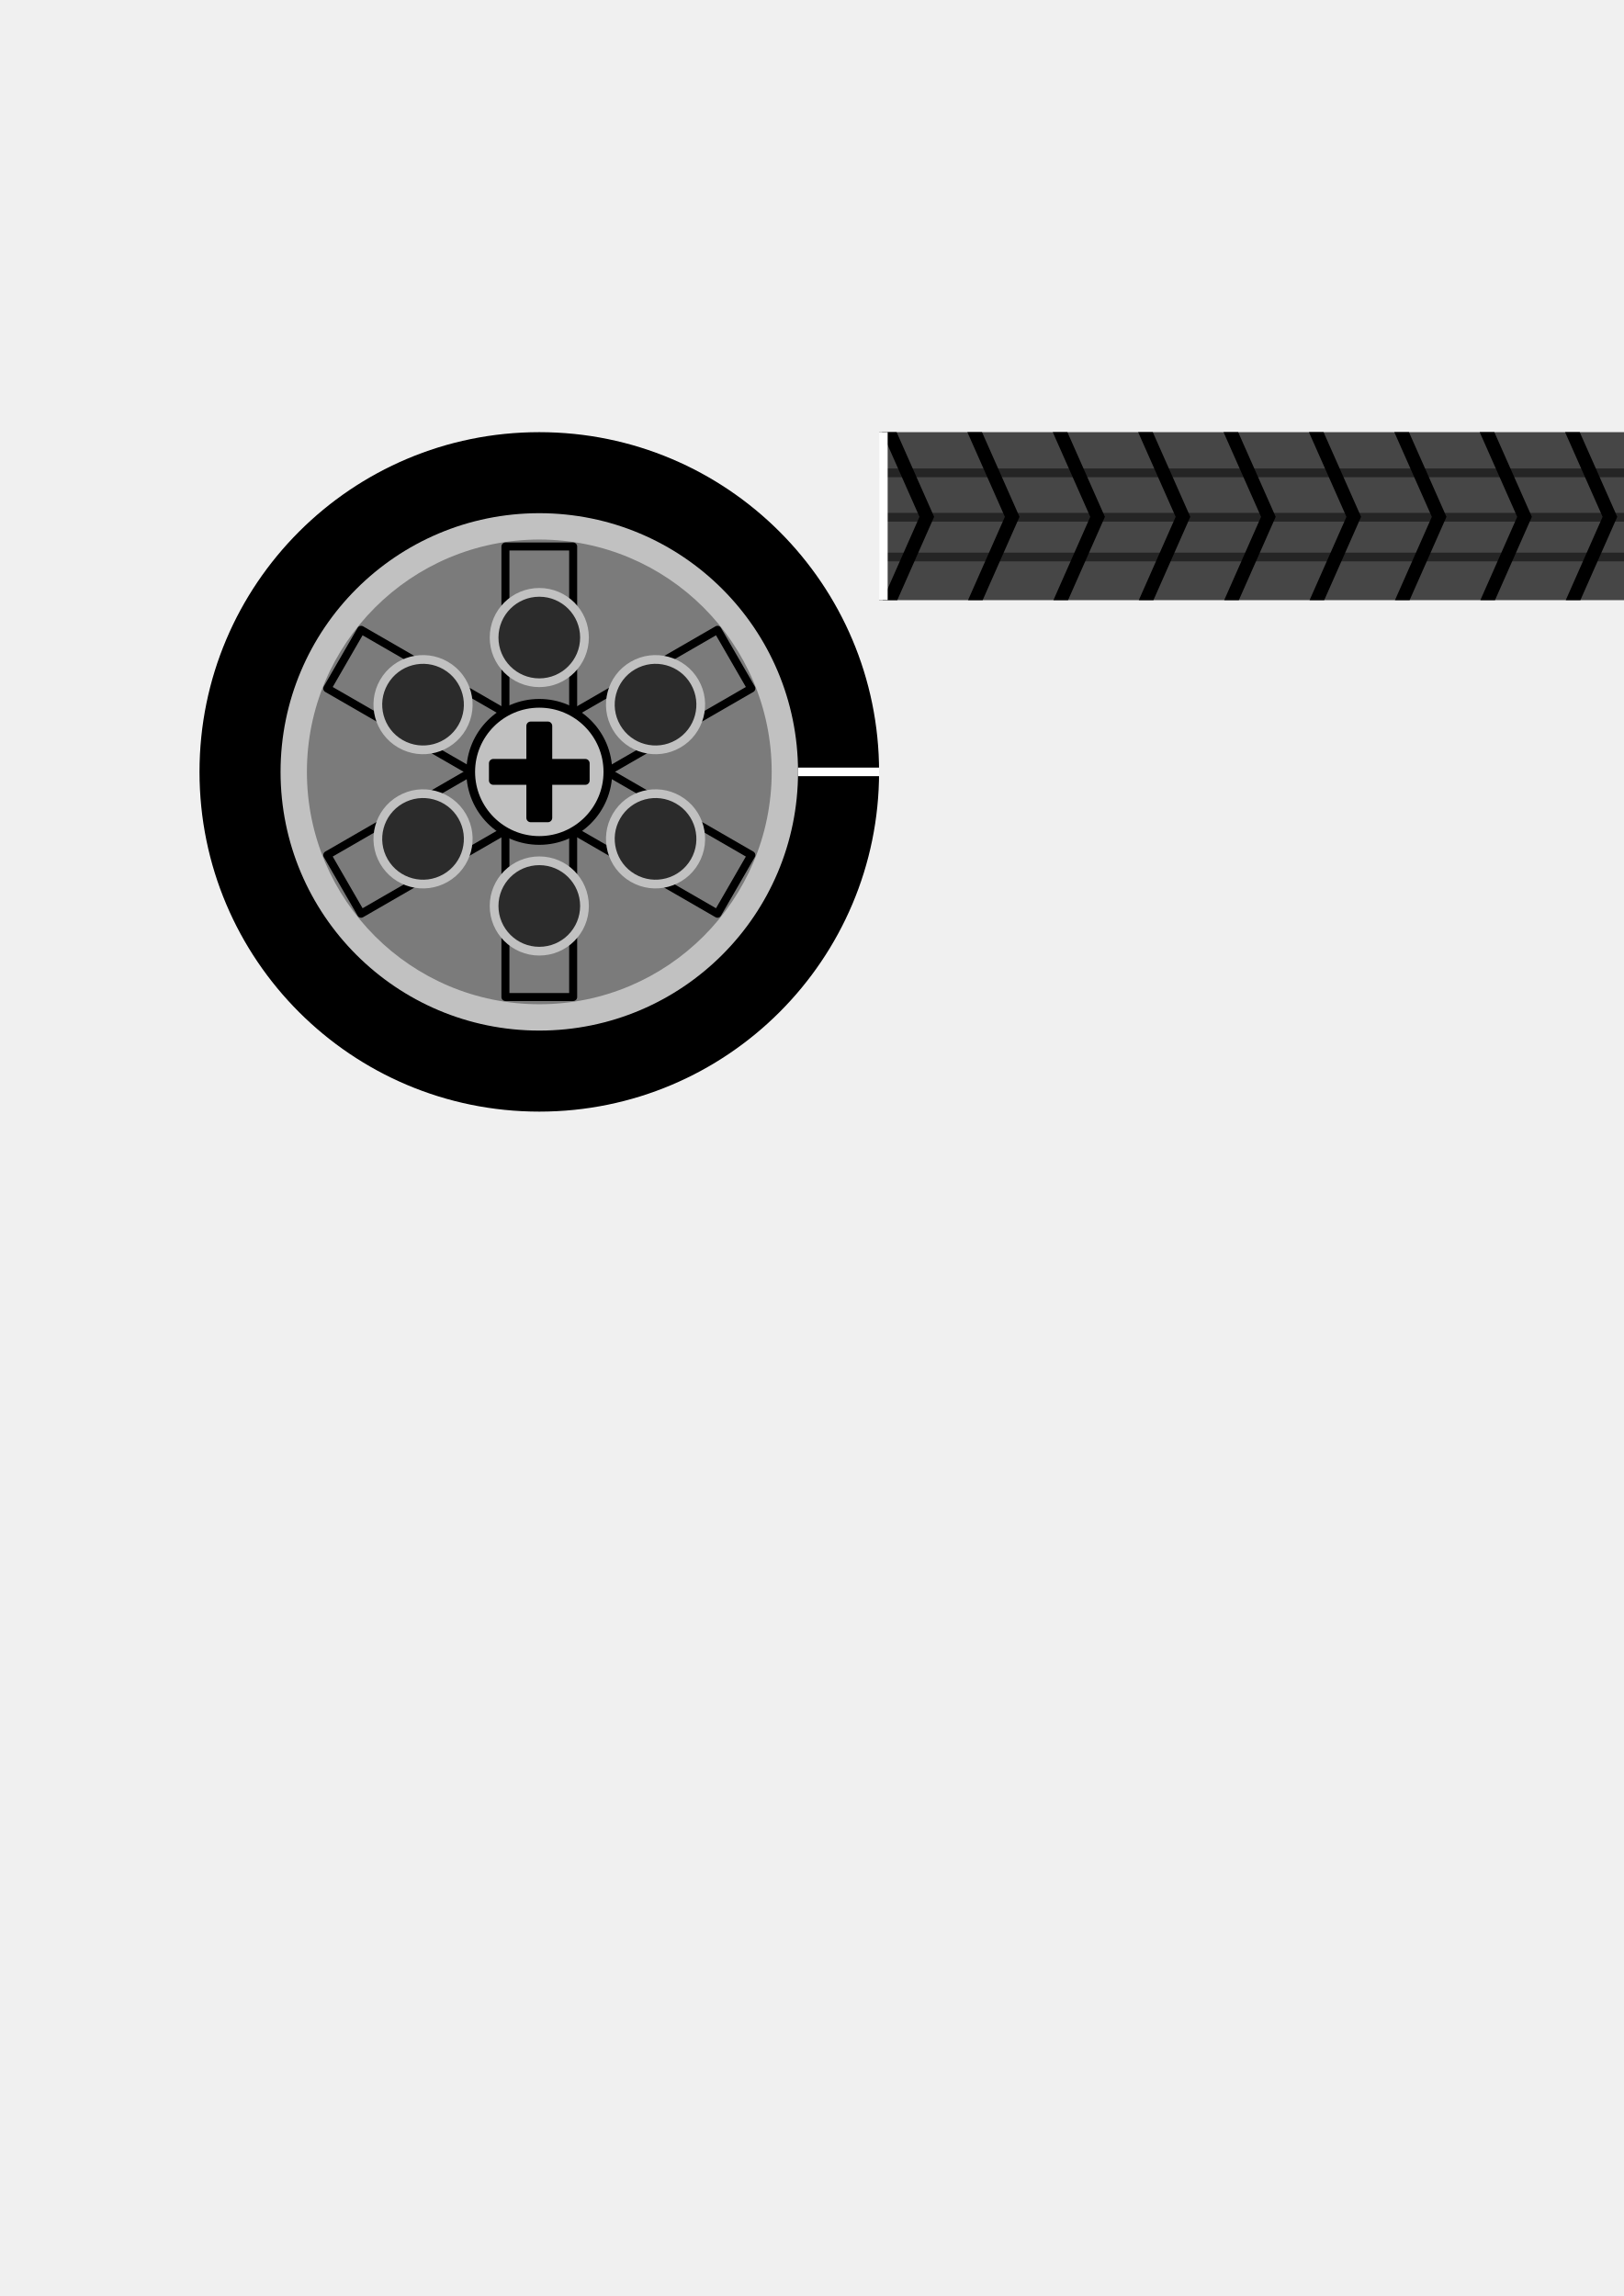
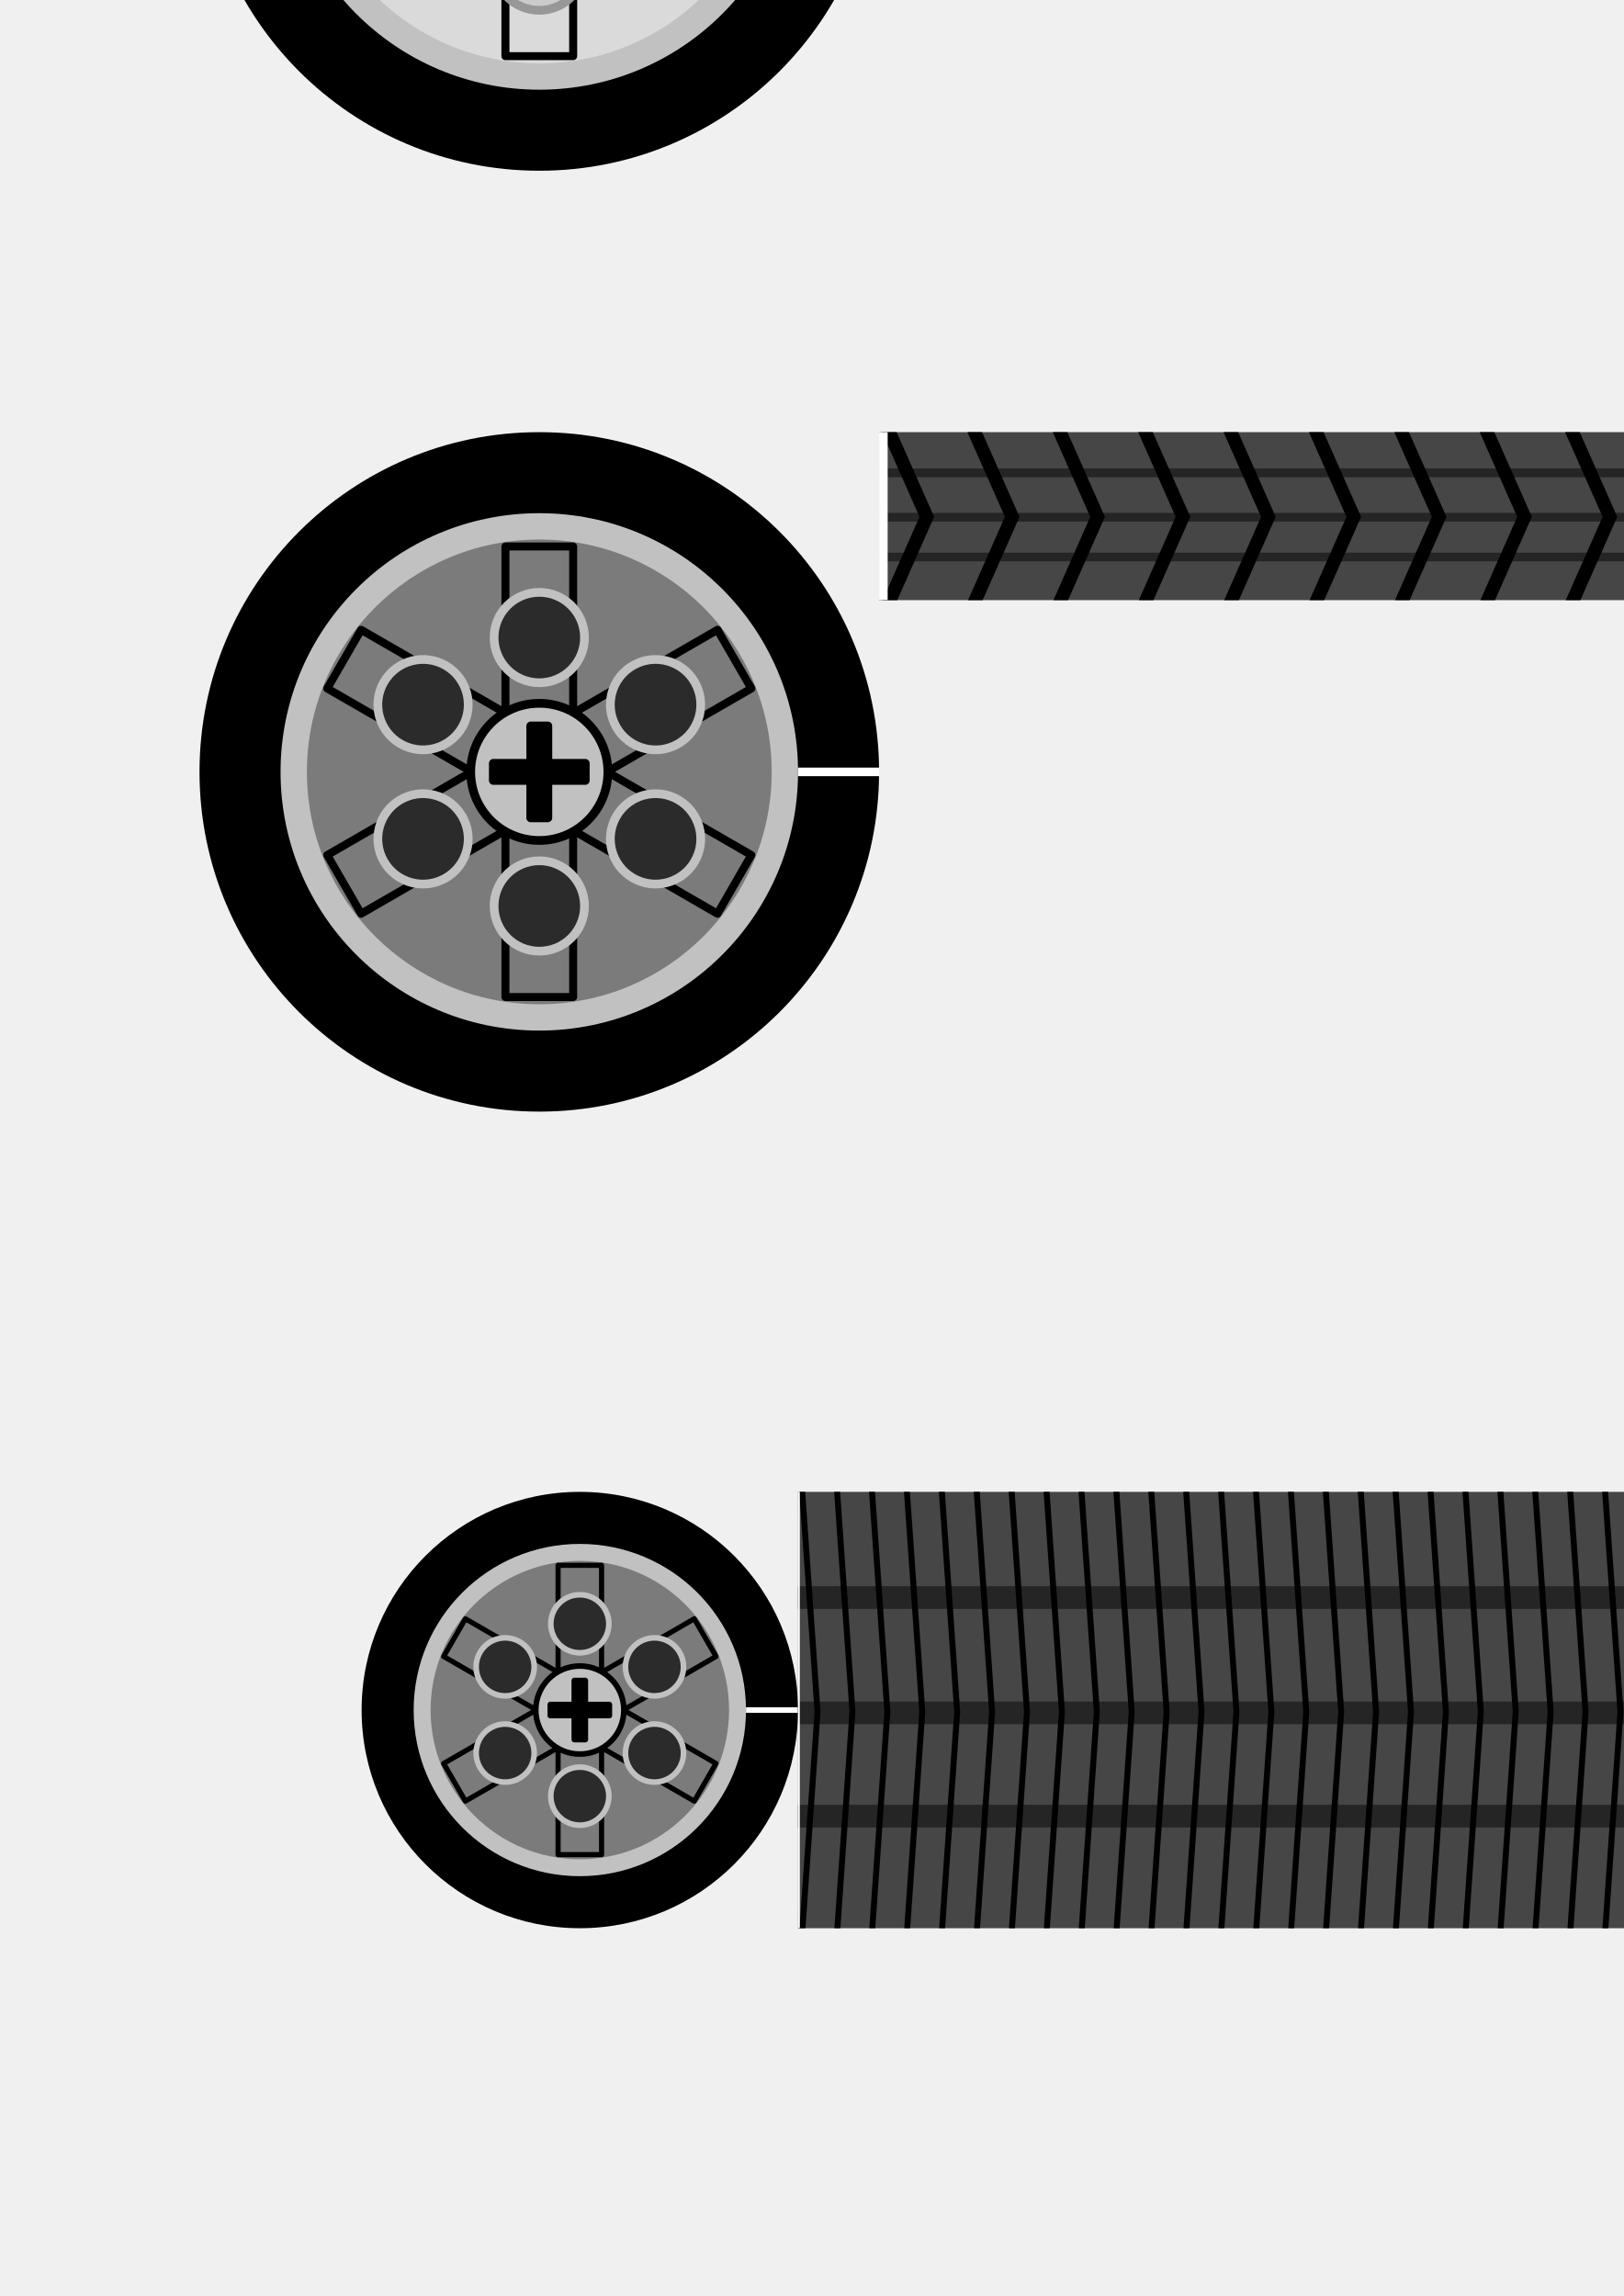
<svg xmlns="http://www.w3.org/2000/svg" width="210mm" height="297mm" viewBox="0 0 744.094 1052.362" id="svg2" version="1.1">
  <defs id="defs4">
    <clipPath clipPathUnits="userSpaceOnUse" id="clipPath5286">
      <rect style="opacity:1;fill:#464646;fill-opacity:1;fill-rule:evenodd;stroke:none;stroke-width:3.456;stroke-linecap:round;stroke-linejoin:round;stroke-miterlimit:4;stroke-dasharray:none;stroke-opacity:1" id="rect5288" width="978.418" height="77" x="402.857" y="198.076" />
+     </clipPath>
+     <clipPath clipPathUnits="userSpaceOnUse" id="clipPath5286-6">
+       <rect style="opacity:1;fill:#464646;fill-opacity:1;fill-rule:evenodd;stroke:none;stroke-width:3.456;stroke-linecap:round;stroke-linejoin:round;stroke-miterlimit:4;stroke-dasharray:none;stroke-opacity:1" id="rect5288-4" width="978.418" height="77" x="402.857" y="198.076" />
    </clipPath>
  </defs>
  <g id="layer1">
    <circle style="opacity:1;fill:#000000;fill-opacity:1;fill-rule:evenodd;stroke:none;stroke-width:4;stroke-linecap:round;stroke-linejoin:round;stroke-miterlimit:4;stroke-dasharray:none;stroke-opacity:1" id="path4138" cx="247.143" cy="353.791" r="155.714" />
    <circle style="opacity:1;fill:#c1c1c1;fill-opacity:1;fill-rule:evenodd;stroke:none;stroke-width:4;stroke-linecap:round;stroke-linejoin:round;stroke-miterlimit:4;stroke-dasharray:none;stroke-opacity:1" id="path4140" cx="247.143" cy="353.791" r="118.571" />
    <circle style="opacity:1;fill:#7b7b7b;fill-opacity:1;fill-rule:evenodd;stroke:none;stroke-width:4;stroke-linecap:round;stroke-linejoin:round;stroke-miterlimit:4;stroke-dasharray:none;stroke-opacity:1" id="path4140-5" cx="247.143" cy="353.791" r="106.5" />
    <g id="g4188">
      <path id="rect4164" d="m 231.623,250.489 31.041,0 0,87.036 -31.041,0 z" style="opacity:1;fill:none;fill-opacity:1;fill-rule:evenodd;stroke:#000000;stroke-width:3.674;stroke-linecap:round;stroke-linejoin:round;stroke-miterlimit:4;stroke-dasharray:none;stroke-opacity:1" />
      <circle r="20.714" cy="292.219" cx="247.143" id="path4162" style="opacity:1;fill:#2b2b2b;fill-opacity:1;fill-rule:evenodd;stroke:#c1c1c1;stroke-width:4;stroke-linecap:round;stroke-linejoin:round;stroke-miterlimit:4;stroke-dasharray:none;stroke-opacity:1" />
    </g>
    <g transform="matrix(0.5,0.8660254,-0.8660254,0.5,429.9158,-37.164)" id="g4188-4">
      <path id="rect4164-6" d="m 231.623,250.489 31.041,0 0,87.036 -31.041,0 z" style="opacity:1;fill:none;fill-opacity:1;fill-rule:evenodd;stroke:#000000;stroke-width:3.674;stroke-linecap:round;stroke-linejoin:round;stroke-miterlimit:4;stroke-dasharray:none;stroke-opacity:1" />
      <circle r="20.714" cy="292.219" cx="247.143" id="path4162-9" style="opacity:1;fill:#2b2b2b;fill-opacity:1;fill-rule:evenodd;stroke:#c1c1c1;stroke-width:4;stroke-linecap:round;stroke-linejoin:round;stroke-miterlimit:4;stroke-dasharray:none;stroke-opacity:1" />
    </g>
    <path style="opacity:1;fill:none;fill-opacity:1;fill-rule:evenodd;stroke:#000000;stroke-width:3.674;stroke-linecap:round;stroke-linejoin:round;stroke-miterlimit:4;stroke-dasharray:none;stroke-opacity:1" d="m 344.317,391.918 -15.52,26.882 -75.375,-43.518 15.52,-26.882 z" id="rect4164-2" />
    <circle style="opacity:1;fill:#2b2b2b;fill-opacity:1;fill-rule:evenodd;stroke:#c1c1c1;stroke-width:4;stroke-linecap:round;stroke-linejoin:round;stroke-miterlimit:4;stroke-dasharray:none;stroke-opacity:1" id="path4162-4" cx="182.773" cy="-452.417" r="20.714" transform="matrix(-0.5,0.8660254,-0.8660254,-0.5,0,0)" />
    <path style="opacity:1;fill:none;fill-opacity:1;fill-rule:evenodd;stroke:#000000;stroke-width:3.674;stroke-linecap:round;stroke-linejoin:round;stroke-miterlimit:4;stroke-dasharray:none;stroke-opacity:1" d="m 149.969,315.554 15.52,-26.882 75.375,43.518 -15.52,26.882 z" id="rect4164-7" />
    <circle style="opacity:1;fill:#2b2b2b;fill-opacity:1;fill-rule:evenodd;stroke:#c1c1c1;stroke-width:4;stroke-linecap:round;stroke-linejoin:round;stroke-miterlimit:4;stroke-dasharray:none;stroke-opacity:1" id="path4162-5" cx="-182.773" cy="329.383" r="20.714" transform="matrix(0.5,-0.8660254,0.8660254,0.5,0,0)" />
    <path style="opacity:1;fill:none;fill-opacity:1;fill-rule:evenodd;stroke:#000000;stroke-width:3.674;stroke-linecap:round;stroke-linejoin:round;stroke-miterlimit:4;stroke-dasharray:none;stroke-opacity:1" d="m 165.489,418.8 -15.52,-26.882 75.375,-43.518 15.52,26.882 z" id="rect4164-1" />
    <circle style="opacity:1;fill:#2b2b2b;fill-opacity:1;fill-rule:evenodd;stroke:#c1c1c1;stroke-width:4;stroke-linecap:round;stroke-linejoin:round;stroke-miterlimit:4;stroke-dasharray:none;stroke-opacity:1" id="path4162-2" cx="-429.916" cy="-24.353" r="20.714" transform="matrix(-0.5,-0.8660254,0.8660254,-0.5,0,0)" />
    <path style="opacity:1;fill:none;fill-opacity:1;fill-rule:evenodd;stroke:#000000;stroke-width:3.674;stroke-linecap:round;stroke-linejoin:round;stroke-miterlimit:4;stroke-dasharray:none;stroke-opacity:1" d="m 262.663,456.983 -31.041,0 0,-87.036 31.041,0 z" id="rect4164-9" />
    <circle style="opacity:1;fill:#2b2b2b;fill-opacity:1;fill-rule:evenodd;stroke:#c1c1c1;stroke-width:4;stroke-linecap:round;stroke-linejoin:round;stroke-miterlimit:4;stroke-dasharray:none;stroke-opacity:1" id="path4162-3" cx="-247.143" cy="-415.253" r="20.714" transform="scale(-1,-1)" />
    <circle style="opacity:1;fill:#c1c1c1;fill-opacity:1;fill-rule:evenodd;stroke:#000000;stroke-width:4;stroke-linecap:round;stroke-linejoin:round;stroke-miterlimit:4;stroke-dasharray:none;stroke-opacity:1" id="path4160" cx="247.143" cy="353.791" r="31.429" />
    <path style="opacity:1;fill:#000000;fill-opacity:1;fill-rule:evenodd;stroke:#000000;stroke-width:4;stroke-linecap:round;stroke-linejoin:round;stroke-miterlimit:4;stroke-dasharray:none;stroke-opacity:1" d="m 243.214,332.719 0,17.143 -17.143,0 0,7.857 17.143,0 0,17.143 7.857,0 0,-17.143 17.143,0 0,-7.857 -17.143,0 0,-17.143 -7.857,0 z" id="rect4142" />
    <rect style="opacity:1;fill:#464646;fill-opacity:1;fill-rule:evenodd;stroke:none;stroke-width:3.456;stroke-linecap:round;stroke-linejoin:round;stroke-miterlimit:4;stroke-dasharray:none;stroke-opacity:1" id="rect4298" width="978.418" height="77" x="402.857" y="198.076" />
    <path style="fill:none;fill-rule:evenodd;stroke:#252525;stroke-width:4;stroke-linecap:butt;stroke-linejoin:miter;stroke-opacity:1;stroke-miterlimit:4;stroke-dasharray:none" d="m 402.857,237.078 978.418,0" id="path4319" />
    <path style="fill:none;fill-rule:evenodd;stroke:#252525;stroke-width:4;stroke-linecap:butt;stroke-linejoin:miter;stroke-miterlimit:4;stroke-dasharray:none;stroke-opacity:1" d="m 402.857,216.721 978.418,0" id="path4319-2" />
    <path style="fill:none;fill-rule:evenodd;stroke:#252525;stroke-width:4;stroke-linecap:butt;stroke-linejoin:miter;stroke-miterlimit:4;stroke-dasharray:none;stroke-opacity:1" d="m 402.857,255.293 978.418,0" id="path4319-1" />
    <g id="g5244" clip-path="url(#clipPath5286)">
      <path id="path4342" d="m 406.875,196.577 17.855,40.309 -17.597,39.792" style="fill:none;fill-rule:evenodd;stroke:#000000;stroke-width:6.136;stroke-linecap:butt;stroke-linejoin:miter;stroke-miterlimit:4;stroke-dasharray:none;stroke-opacity:1" />
      <path id="path4342-4" d="m 837.32,196.577 17.855,40.309 -17.597,39.792" style="fill:none;fill-rule:evenodd;stroke:#000000;stroke-width:6.136;stroke-linecap:butt;stroke-linejoin:miter;stroke-miterlimit:4;stroke-dasharray:none;stroke-opacity:1" />
      <path id="path4342-1" d="m 798.189,196.577 17.855,40.309 -17.597,39.792" style="fill:none;fill-rule:evenodd;stroke:#000000;stroke-width:6.136;stroke-linecap:butt;stroke-linejoin:miter;stroke-miterlimit:4;stroke-dasharray:none;stroke-opacity:1" />
      <path id="path4342-0" d="m 759.057,196.577 17.855,40.309 -17.597,39.792" style="fill:none;fill-rule:evenodd;stroke:#000000;stroke-width:6.136;stroke-linecap:butt;stroke-linejoin:miter;stroke-miterlimit:4;stroke-dasharray:none;stroke-opacity:1" />
      <path id="path4342-2" d="m 719.926,196.577 17.855,40.309 -17.597,39.792" style="fill:none;fill-rule:evenodd;stroke:#000000;stroke-width:6.136;stroke-linecap:butt;stroke-linejoin:miter;stroke-miterlimit:4;stroke-dasharray:none;stroke-opacity:1" />
      <path id="path4342-29" d="m 680.795,196.577 17.855,40.309 -17.597,39.792" style="fill:none;fill-rule:evenodd;stroke:#000000;stroke-width:6.136;stroke-linecap:butt;stroke-linejoin:miter;stroke-miterlimit:4;stroke-dasharray:none;stroke-opacity:1" />
      <path id="path4342-7" d="m 641.663,196.577 17.855,40.309 -17.597,39.792" style="fill:none;fill-rule:evenodd;stroke:#000000;stroke-width:6.136;stroke-linecap:butt;stroke-linejoin:miter;stroke-miterlimit:4;stroke-dasharray:none;stroke-opacity:1" />
      <path id="path4342-5" d="m 602.532,196.577 17.855,40.309 -17.597,39.792" style="fill:none;fill-rule:evenodd;stroke:#000000;stroke-width:6.136;stroke-linecap:butt;stroke-linejoin:miter;stroke-miterlimit:4;stroke-dasharray:none;stroke-opacity:1" />
      <path id="path4342-6" d="m 563.401,196.577 17.855,40.309 -17.597,39.792" style="fill:none;fill-rule:evenodd;stroke:#000000;stroke-width:6.136;stroke-linecap:butt;stroke-linejoin:miter;stroke-miterlimit:4;stroke-dasharray:none;stroke-opacity:1" />
      <path id="path4342-46" d="m 524.269,196.577 17.855,40.309 -17.597,39.792" style="fill:none;fill-rule:evenodd;stroke:#000000;stroke-width:6.136;stroke-linecap:butt;stroke-linejoin:miter;stroke-miterlimit:4;stroke-dasharray:none;stroke-opacity:1" />
      <path id="path4342-3" d="m 485.138,196.577 17.855,40.309 -17.597,39.792" style="fill:none;fill-rule:evenodd;stroke:#000000;stroke-width:6.136;stroke-linecap:butt;stroke-linejoin:miter;stroke-miterlimit:4;stroke-dasharray:none;stroke-opacity:1" />
      <path id="path4342-79" d="m 446.007,196.577 17.855,40.309 -17.597,39.792" style="fill:none;fill-rule:evenodd;stroke:#000000;stroke-width:6.136;stroke-linecap:butt;stroke-linejoin:miter;stroke-miterlimit:4;stroke-dasharray:none;stroke-opacity:1" />
      <path id="path4342-74" d="m 915.583,196.577 17.855,40.309 -17.597,39.792" style="fill:none;fill-rule:evenodd;stroke:#000000;stroke-width:6.136;stroke-linecap:butt;stroke-linejoin:miter;stroke-miterlimit:4;stroke-dasharray:none;stroke-opacity:1" />
      <path id="path4342-9" d="m 876.452,196.577 17.855,40.309 -17.597,39.792" style="fill:none;fill-rule:evenodd;stroke:#000000;stroke-width:6.136;stroke-linecap:butt;stroke-linejoin:miter;stroke-miterlimit:4;stroke-dasharray:none;stroke-opacity:1" />
      <path id="path4342-4-1" d="m 1346.028,196.577 17.855,40.309 -17.597,39.792" style="fill:none;fill-rule:evenodd;stroke:#000000;stroke-width:6.136;stroke-linecap:butt;stroke-linejoin:miter;stroke-miterlimit:4;stroke-dasharray:none;stroke-opacity:1" />
      <path id="path4342-1-7" d="m 1306.896,196.577 17.855,40.309 -17.597,39.792" style="fill:none;fill-rule:evenodd;stroke:#000000;stroke-width:6.136;stroke-linecap:butt;stroke-linejoin:miter;stroke-miterlimit:4;stroke-dasharray:none;stroke-opacity:1" />
      <path id="path4342-0-0" d="m 1267.765,196.577 17.855,40.309 -17.597,39.792" style="fill:none;fill-rule:evenodd;stroke:#000000;stroke-width:6.136;stroke-linecap:butt;stroke-linejoin:miter;stroke-miterlimit:4;stroke-dasharray:none;stroke-opacity:1" />
      <path id="path4342-2-6" d="m 1228.633,196.577 17.855,40.309 -17.597,39.792" style="fill:none;fill-rule:evenodd;stroke:#000000;stroke-width:6.136;stroke-linecap:butt;stroke-linejoin:miter;stroke-miterlimit:4;stroke-dasharray:none;stroke-opacity:1" />
      <path id="path4342-29-0" d="m 1189.502,196.577 17.855,40.309 -17.597,39.792" style="fill:none;fill-rule:evenodd;stroke:#000000;stroke-width:6.136;stroke-linecap:butt;stroke-linejoin:miter;stroke-miterlimit:4;stroke-dasharray:none;stroke-opacity:1" />
      <path id="path4342-7-8" d="m 1150.371,196.577 17.855,40.309 -17.597,39.792" style="fill:none;fill-rule:evenodd;stroke:#000000;stroke-width:6.136;stroke-linecap:butt;stroke-linejoin:miter;stroke-miterlimit:4;stroke-dasharray:none;stroke-opacity:1" />
      <path id="path4342-5-5" d="m 1111.24,196.577 17.855,40.309 -17.597,39.792" style="fill:none;fill-rule:evenodd;stroke:#000000;stroke-width:6.136;stroke-linecap:butt;stroke-linejoin:miter;stroke-miterlimit:4;stroke-dasharray:none;stroke-opacity:1" />
      <path id="path4342-6-3" d="m 1072.108,196.577 17.855,40.309 -17.597,39.792" style="fill:none;fill-rule:evenodd;stroke:#000000;stroke-width:6.136;stroke-linecap:butt;stroke-linejoin:miter;stroke-miterlimit:4;stroke-dasharray:none;stroke-opacity:1" />
      <path id="path4342-46-9" d="m 1032.977,196.577 17.855,40.309 -17.597,39.792" style="fill:none;fill-rule:evenodd;stroke:#000000;stroke-width:6.136;stroke-linecap:butt;stroke-linejoin:miter;stroke-miterlimit:4;stroke-dasharray:none;stroke-opacity:1" />
      <path id="path4342-3-4" d="m 993.846,196.577 17.855,40.309 -17.597,39.792" style="fill:none;fill-rule:evenodd;stroke:#000000;stroke-width:6.136;stroke-linecap:butt;stroke-linejoin:miter;stroke-miterlimit:4;stroke-dasharray:none;stroke-opacity:1" />
      <path id="path4342-79-1" d="m 954.714,196.577 17.855,40.309 -17.597,39.792" style="fill:none;fill-rule:evenodd;stroke:#000000;stroke-width:6.136;stroke-linecap:butt;stroke-linejoin:miter;stroke-miterlimit:4;stroke-dasharray:none;stroke-opacity:1" />
    </g>
    <rect style="opacity:1;fill:#ffffff;fill-opacity:1;fill-rule:evenodd;stroke:none;stroke-width:6;stroke-linecap:round;stroke-linejoin:round;stroke-miterlimit:4;stroke-dasharray:none;stroke-opacity:1" id="rect4194" width="3.929" height="37.143" x="351.826" y="-402.857" transform="matrix(0,1,-1,0,0,0)" />
    <rect style="opacity:1;fill:#ffffff;fill-opacity:1;fill-rule:evenodd;stroke:none;stroke-width:6;stroke-linecap:round;stroke-linejoin:round;stroke-miterlimit:4;stroke-dasharray:none;stroke-opacity:1" id="rect4194-9" width="3.929" height="76.942" x="402.857" y="198.076" />
+     <g id="g4219" transform="matrix(0.6422019,0,0,0.6422019,106.9987,556.5857)">
+       <circle r="155.714" cy="353.791" cx="247.143" id="path4138-3" style="opacity:1;fill:#000000;fill-opacity:1;fill-rule:evenodd;stroke:none;stroke-width:4;stroke-linecap:round;stroke-linejoin:round;stroke-miterlimit:4;stroke-dasharray:none;stroke-opacity:1" />
+       <circle r="118.571" cy="353.791" cx="247.143" id="path4140-0" style="opacity:1;fill:#c1c1c1;fill-opacity:1;fill-rule:evenodd;stroke:none;stroke-width:4;stroke-linecap:round;stroke-linejoin:round;stroke-miterlimit:4;stroke-dasharray:none;stroke-opacity:1" />
+       <circle r="106.5" cy="353.791" cx="247.143" id="path4140-5-3" style="opacity:1;fill:#7b7b7b;fill-opacity:1;fill-rule:evenodd;stroke:none;stroke-width:4;stroke-linecap:round;stroke-linejoin:round;stroke-miterlimit:4;stroke-dasharray:none;stroke-opacity:1" />
+       <g id="g4188-09">
+         <path style="opacity:1;fill:none;fill-opacity:1;fill-rule:evenodd;stroke:#000000;stroke-width:3.674;stroke-linecap:round;stroke-linejoin:round;stroke-miterlimit:4;stroke-dasharray:none;stroke-opacity:1" d="m 231.623,250.489 31.041,0 0,87.036 -31.041,0 z" id="rect4164-25" />
+         <circle style="opacity:1;fill:#2b2b2b;fill-opacity:1;fill-rule:evenodd;stroke:#c1c1c1;stroke-width:4;stroke-linecap:round;stroke-linejoin:round;stroke-miterlimit:4;stroke-dasharray:none;stroke-opacity:1" id="path4162-40" cx="247.143" cy="292.219" r="20.714" />
+       </g>
+       <g id="g4188-4-5" transform="matrix(0.5,0.8660254,-0.8660254,0.5,429.9158,-37.164)">
+         <path style="opacity:1;fill:none;fill-opacity:1;fill-rule:evenodd;stroke:#000000;stroke-width:3.674;stroke-linecap:round;stroke-linejoin:round;stroke-miterlimit:4;stroke-dasharray:none;stroke-opacity:1" d="m 231.623,250.489 31.041,0 0,87.036 -31.041,0 z" id="rect4164-6-9" />
+         <circle style="opacity:1;fill:#2b2b2b;fill-opacity:1;fill-rule:evenodd;stroke:#c1c1c1;stroke-width:4;stroke-linecap:round;stroke-linejoin:round;stroke-miterlimit:4;stroke-dasharray:none;stroke-opacity:1" id="path4162-9-4" cx="247.143" cy="292.219" r="20.714" />
+       </g>
+       <path id="rect4164-2-6" d="m 344.317,391.918 -15.52,26.882 -75.375,-43.518 15.52,-26.882 z" style="opacity:1;fill:none;fill-opacity:1;fill-rule:evenodd;stroke:#000000;stroke-width:3.674;stroke-linecap:round;stroke-linejoin:round;stroke-miterlimit:4;stroke-dasharray:none;stroke-opacity:1" />
+       <circle transform="matrix(-0.5,0.8660254,-0.8660254,-0.5,0,0)" r="20.714" cy="-452.417" cx="182.773" id="path4162-4-9" style="opacity:1;fill:#2b2b2b;fill-opacity:1;fill-rule:evenodd;stroke:#c1c1c1;stroke-width:4;stroke-linecap:round;stroke-linejoin:round;stroke-miterlimit:4;stroke-dasharray:none;stroke-opacity:1" />
+       <path id="rect4164-7-2" d="m 149.969,315.554 15.52,-26.882 75.375,43.518 -15.52,26.882 z" style="opacity:1;fill:none;fill-opacity:1;fill-rule:evenodd;stroke:#000000;stroke-width:3.674;stroke-linecap:round;stroke-linejoin:round;stroke-miterlimit:4;stroke-dasharray:none;stroke-opacity:1" />
+       <circle transform="matrix(0.5,-0.8660254,0.8660254,0.5,0,0)" r="20.714" cy="329.383" cx="-182.773" id="path4162-5-2" style="opacity:1;fill:#2b2b2b;fill-opacity:1;fill-rule:evenodd;stroke:#c1c1c1;stroke-width:4;stroke-linecap:round;stroke-linejoin:round;stroke-miterlimit:4;stroke-dasharray:none;stroke-opacity:1" />
+       <path id="rect4164-1-4" d="m 165.489,418.8 -15.52,-26.882 75.375,-43.518 15.52,26.882 z" style="opacity:1;fill:none;fill-opacity:1;fill-rule:evenodd;stroke:#000000;stroke-width:3.674;stroke-linecap:round;stroke-linejoin:round;stroke-miterlimit:4;stroke-dasharray:none;stroke-opacity:1" />
+       <circle transform="matrix(-0.5,-0.8660254,0.8660254,-0.5,0,0)" r="20.714" cy="-24.353" cx="-429.916" id="path4162-2-7" style="opacity:1;fill:#2b2b2b;fill-opacity:1;fill-rule:evenodd;stroke:#c1c1c1;stroke-width:4;stroke-linecap:round;stroke-linejoin:round;stroke-miterlimit:4;stroke-dasharray:none;stroke-opacity:1" />
+       <path id="rect4164-9-7" d="m 262.663,456.983 -31.041,0 0,-87.036 31.041,0 z" style="opacity:1;fill:none;fill-opacity:1;fill-rule:evenodd;stroke:#000000;stroke-width:3.674;stroke-linecap:round;stroke-linejoin:round;stroke-miterlimit:4;stroke-dasharray:none;stroke-opacity:1" />
+       <circle transform="scale(-1,-1)" r="20.714" cy="-415.253" cx="-247.143" id="path4162-3-5" style="opacity:1;fill:#2b2b2b;fill-opacity:1;fill-rule:evenodd;stroke:#c1c1c1;stroke-width:4;stroke-linecap:round;stroke-linejoin:round;stroke-miterlimit:4;stroke-dasharray:none;stroke-opacity:1" />
+       <circle r="31.429" cy="353.791" cx="247.143" id="path4160-4" style="opacity:1;fill:#c1c1c1;fill-opacity:1;fill-rule:evenodd;stroke:#000000;stroke-width:4;stroke-linecap:round;stroke-linejoin:round;stroke-miterlimit:4;stroke-dasharray:none;stroke-opacity:1" />
+       <path id="rect4142-8" d="m 243.214,332.719 0,17.143 -17.143,0 0,7.857 17.143,0 0,17.143 7.857,0 0,-17.143 17.143,0 0,-7.857 -17.143,0 0,-17.143 -7.857,0 z" style="opacity:1;fill:#000000;fill-opacity:1;fill-rule:evenodd;stroke:#000000;stroke-width:4;stroke-linecap:round;stroke-linejoin:round;stroke-miterlimit:4;stroke-dasharray:none;stroke-opacity:1" />
+       <rect transform="matrix(0,1,-1,0,0,0)" y="-402.857" x="351.826" height="37.143" width="3.929" id="rect4194-1" style="opacity:1;fill:#ffffff;fill-opacity:1;fill-rule:evenodd;stroke:none;stroke-width:6;stroke-linecap:round;stroke-linejoin:round;stroke-miterlimit:4;stroke-dasharray:none;stroke-opacity:1" />
+     </g>
+     <g id="g4186" transform="matrix(0.4088232,0,0,2.597403,201.0169,169.3064)">
+       <rect y="198.076" x="402.857" height="77" width="978.418" id="rect4298-2" style="opacity:1;fill:#464646;fill-opacity:1;fill-rule:evenodd;stroke:none;stroke-width:3.456;stroke-linecap:round;stroke-linejoin:round;stroke-miterlimit:4;stroke-dasharray:none;stroke-opacity:1" />
+       <path id="path4319-8" d="m 402.857,237.078 978.418,0" style="fill:none;fill-rule:evenodd;stroke:#252525;stroke-width:4;stroke-linecap:butt;stroke-linejoin:miter;stroke-miterlimit:4;stroke-dasharray:none;stroke-opacity:1" />
+       <path id="path4319-2-9" d="m 402.857,216.721 978.418,0" style="fill:none;fill-rule:evenodd;stroke:#252525;stroke-width:4;stroke-linecap:butt;stroke-linejoin:miter;stroke-miterlimit:4;stroke-dasharray:none;stroke-opacity:1" />
+       <path id="path4319-1-3" d="m 402.857,255.293 978.418,0" style="fill:none;fill-rule:evenodd;stroke:#252525;stroke-width:4;stroke-linecap:butt;stroke-linejoin:miter;stroke-miterlimit:4;stroke-dasharray:none;stroke-opacity:1" />
+       <g clip-path="url(#clipPath5286-6)" id="g5244-6">
+         <path style="fill:none;fill-rule:evenodd;stroke:#000000;stroke-width:6.136;stroke-linecap:butt;stroke-linejoin:miter;stroke-miterlimit:4;stroke-dasharray:none;stroke-opacity:1" d="m 406.875,196.577 17.855,40.309 -17.597,39.792" id="path4342-8" />
+         <path style="fill:none;fill-rule:evenodd;stroke:#000000;stroke-width:6.136;stroke-linecap:butt;stroke-linejoin:miter;stroke-miterlimit:4;stroke-dasharray:none;stroke-opacity:1" d="m 837.32,196.577 17.855,40.309 -17.597,39.792" id="path4342-4-0" />
+         <path style="fill:none;fill-rule:evenodd;stroke:#000000;stroke-width:6.136;stroke-linecap:butt;stroke-linejoin:miter;stroke-miterlimit:4;stroke-dasharray:none;stroke-opacity:1" d="m 798.189,196.577 17.855,40.309 -17.597,39.792" id="path4342-1-2" />
+         <path style="fill:none;fill-rule:evenodd;stroke:#000000;stroke-width:6.136;stroke-linecap:butt;stroke-linejoin:miter;stroke-miterlimit:4;stroke-dasharray:none;stroke-opacity:1" d="m 759.057,196.577 17.855,40.309 -17.597,39.792" id="path4342-0-1" />
+         <path style="fill:none;fill-rule:evenodd;stroke:#000000;stroke-width:6.136;stroke-linecap:butt;stroke-linejoin:miter;stroke-miterlimit:4;stroke-dasharray:none;stroke-opacity:1" d="m 719.926,196.577 17.855,40.309 -17.597,39.792" id="path4342-2-0" />
+         <path style="fill:none;fill-rule:evenodd;stroke:#000000;stroke-width:6.136;stroke-linecap:butt;stroke-linejoin:miter;stroke-miterlimit:4;stroke-dasharray:none;stroke-opacity:1" d="m 680.795,196.577 17.855,40.309 -17.597,39.792" id="path4342-29-5" />
+         <path style="fill:none;fill-rule:evenodd;stroke:#000000;stroke-width:6.136;stroke-linecap:butt;stroke-linejoin:miter;stroke-miterlimit:4;stroke-dasharray:none;stroke-opacity:1" d="m 641.663,196.577 17.855,40.309 -17.597,39.792" id="path4342-7-1" />
+         <path style="fill:none;fill-rule:evenodd;stroke:#000000;stroke-width:6.136;stroke-linecap:butt;stroke-linejoin:miter;stroke-miterlimit:4;stroke-dasharray:none;stroke-opacity:1" d="m 602.532,196.577 17.855,40.309 -17.597,39.792" id="path4342-5-1" />
+         <path style="fill:none;fill-rule:evenodd;stroke:#000000;stroke-width:6.136;stroke-linecap:butt;stroke-linejoin:miter;stroke-miterlimit:4;stroke-dasharray:none;stroke-opacity:1" d="m 563.401,196.577 17.855,40.309 -17.597,39.792" id="path4342-6-0" />
+         <path style="fill:none;fill-rule:evenodd;stroke:#000000;stroke-width:6.136;stroke-linecap:butt;stroke-linejoin:miter;stroke-miterlimit:4;stroke-dasharray:none;stroke-opacity:1" d="m 524.269,196.577 17.855,40.309 -17.597,39.792" id="path4342-46-8" />
+         <path style="fill:none;fill-rule:evenodd;stroke:#000000;stroke-width:6.136;stroke-linecap:butt;stroke-linejoin:miter;stroke-miterlimit:4;stroke-dasharray:none;stroke-opacity:1" d="m 485.138,196.577 17.855,40.309 -17.597,39.792" id="path4342-3-5" />
+         <path style="fill:none;fill-rule:evenodd;stroke:#000000;stroke-width:6.136;stroke-linecap:butt;stroke-linejoin:miter;stroke-miterlimit:4;stroke-dasharray:none;stroke-opacity:1" d="m 446.007,196.577 17.855,40.309 -17.597,39.792" id="path4342-79-0" />
+         <path style="fill:none;fill-rule:evenodd;stroke:#000000;stroke-width:6.136;stroke-linecap:butt;stroke-linejoin:miter;stroke-miterlimit:4;stroke-dasharray:none;stroke-opacity:1" d="m 915.583,196.577 17.855,40.309 -17.597,39.792" id="path4342-74-6" />
+         <path style="fill:none;fill-rule:evenodd;stroke:#000000;stroke-width:6.136;stroke-linecap:butt;stroke-linejoin:miter;stroke-miterlimit:4;stroke-dasharray:none;stroke-opacity:1" d="m 876.452,196.577 17.855,40.309 -17.597,39.792" id="path4342-9-4" />
+         <path style="fill:none;fill-rule:evenodd;stroke:#000000;stroke-width:6.136;stroke-linecap:butt;stroke-linejoin:miter;stroke-miterlimit:4;stroke-dasharray:none;stroke-opacity:1" d="m 1346.028,196.577 17.855,40.309 -17.597,39.792" id="path4342-4-1-6" />
+         <path style="fill:none;fill-rule:evenodd;stroke:#000000;stroke-width:6.136;stroke-linecap:butt;stroke-linejoin:miter;stroke-miterlimit:4;stroke-dasharray:none;stroke-opacity:1" d="m 1306.896,196.577 17.855,40.309 -17.597,39.792" id="path4342-1-7-2" />
+         <path style="fill:none;fill-rule:evenodd;stroke:#000000;stroke-width:6.136;stroke-linecap:butt;stroke-linejoin:miter;stroke-miterlimit:4;stroke-dasharray:none;stroke-opacity:1" d="m 1267.765,196.577 17.855,40.309 -17.597,39.792" id="path4342-0-0-5" />
+         <path style="fill:none;fill-rule:evenodd;stroke:#000000;stroke-width:6.136;stroke-linecap:butt;stroke-linejoin:miter;stroke-miterlimit:4;stroke-dasharray:none;stroke-opacity:1" d="m 1228.633,196.577 17.855,40.309 -17.597,39.792" id="path4342-2-6-8" />
+         <path style="fill:none;fill-rule:evenodd;stroke:#000000;stroke-width:6.136;stroke-linecap:butt;stroke-linejoin:miter;stroke-miterlimit:4;stroke-dasharray:none;stroke-opacity:1" d="m 1189.502,196.577 17.855,40.309 -17.597,39.792" id="path4342-29-0-6" />
+         <path style="fill:none;fill-rule:evenodd;stroke:#000000;stroke-width:6.136;stroke-linecap:butt;stroke-linejoin:miter;stroke-miterlimit:4;stroke-dasharray:none;stroke-opacity:1" d="m 1150.371,196.577 17.855,40.309 -17.597,39.792" id="path4342-7-8-2" />
+         <path style="fill:none;fill-rule:evenodd;stroke:#000000;stroke-width:6.136;stroke-linecap:butt;stroke-linejoin:miter;stroke-miterlimit:4;stroke-dasharray:none;stroke-opacity:1" d="m 1111.24,196.577 17.855,40.309 -17.597,39.792" id="path4342-5-5-8" />
+         <path style="fill:none;fill-rule:evenodd;stroke:#000000;stroke-width:6.136;stroke-linecap:butt;stroke-linejoin:miter;stroke-miterlimit:4;stroke-dasharray:none;stroke-opacity:1" d="m 1072.108,196.577 17.855,40.309 -17.597,39.792" id="path4342-6-3-4" />
+         <path style="fill:none;fill-rule:evenodd;stroke:#000000;stroke-width:6.136;stroke-linecap:butt;stroke-linejoin:miter;stroke-miterlimit:4;stroke-dasharray:none;stroke-opacity:1" d="m 1032.977,196.577 17.855,40.309 -17.597,39.792" id="path4342-46-9-7" />
+         <path style="fill:none;fill-rule:evenodd;stroke:#000000;stroke-width:6.136;stroke-linecap:butt;stroke-linejoin:miter;stroke-miterlimit:4;stroke-dasharray:none;stroke-opacity:1" d="m 993.846,196.577 17.855,40.309 -17.597,39.792" id="path4342-3-4-2" />
+         <path style="fill:none;fill-rule:evenodd;stroke:#000000;stroke-width:6.136;stroke-linecap:butt;stroke-linejoin:miter;stroke-miterlimit:4;stroke-dasharray:none;stroke-opacity:1" d="m 954.714,196.577 17.855,40.309 -17.597,39.792" id="path4342-79-1-4" />
+       </g>
+       <rect y="198.076" x="402.857" height="76.942" width="1.964" id="rect4194-9-0" style="opacity:1;fill:#ffffff;fill-opacity:1;fill-rule:evenodd;stroke:none;stroke-width:6;stroke-linecap:round;stroke-linejoin:round;stroke-miterlimit:4;stroke-dasharray:none;stroke-opacity:1" />
+       <rect y="198.076" x="1379.311" height="76.942" width="1.964" id="rect4194-9-9" style="opacity:1;fill:#ffffff;fill-opacity:1;fill-rule:evenodd;stroke:none;stroke-width:6;stroke-linecap:round;stroke-linejoin:round;stroke-miterlimit:4;stroke-dasharray:none;stroke-opacity:1" />
+     </g>
+     <g id="g4219-0" transform="matrix(0.6422019,0,0,0.6422019,706.9987,556.5857)">
+       <circle r="155.714" cy="353.791" cx="247.143" id="path4138-5" style="opacity:1;fill:#000000;fill-opacity:1;fill-rule:evenodd;stroke:none;stroke-width:4;stroke-linecap:round;stroke-linejoin:round;stroke-miterlimit:4;stroke-dasharray:none;stroke-opacity:1" />
+       <circle r="118.571" cy="353.791" cx="247.143" id="path4140-1" style="opacity:1;fill:#c1c1c1;fill-opacity:1;fill-rule:evenodd;stroke:none;stroke-width:4;stroke-linecap:round;stroke-linejoin:round;stroke-miterlimit:4;stroke-dasharray:none;stroke-opacity:1" />
+       <circle r="106.5" cy="353.791" cx="247.143" id="path4140-5-1" style="opacity:1;fill:#7b7b7b;fill-opacity:1;fill-rule:evenodd;stroke:none;stroke-width:4;stroke-linecap:round;stroke-linejoin:round;stroke-miterlimit:4;stroke-dasharray:none;stroke-opacity:1" />
+       <g id="g4188-0">
+         <path style="opacity:1;fill:none;fill-opacity:1;fill-rule:evenodd;stroke:#000000;stroke-width:3.674;stroke-linecap:round;stroke-linejoin:round;stroke-miterlimit:4;stroke-dasharray:none;stroke-opacity:1" d="m 231.623,250.489 31.041,0 0,87.036 -31.041,0 z" id="rect4164-8" />
+         <circle style="opacity:1;fill:#2b2b2b;fill-opacity:1;fill-rule:evenodd;stroke:#c1c1c1;stroke-width:4;stroke-linecap:round;stroke-linejoin:round;stroke-miterlimit:4;stroke-dasharray:none;stroke-opacity:1" id="path4162-50" cx="247.143" cy="292.219" r="20.714" />
+       </g>
+       <g id="g4188-4-6" transform="matrix(0.5,0.8660254,-0.8660254,0.5,429.9158,-37.164)">
+         <path style="opacity:1;fill:none;fill-opacity:1;fill-rule:evenodd;stroke:#000000;stroke-width:3.674;stroke-linecap:round;stroke-linejoin:round;stroke-miterlimit:4;stroke-dasharray:none;stroke-opacity:1" d="m 231.623,250.489 31.041,0 0,87.036 -31.041,0 z" id="rect4164-6-4" />
+         <circle style="opacity:1;fill:#2b2b2b;fill-opacity:1;fill-rule:evenodd;stroke:#c1c1c1;stroke-width:4;stroke-linecap:round;stroke-linejoin:round;stroke-miterlimit:4;stroke-dasharray:none;stroke-opacity:1" id="path4162-9-6" cx="247.143" cy="292.219" r="20.714" />
+       </g>
+       <path id="rect4164-2-2" d="m 344.317,391.918 -15.52,26.882 -75.375,-43.518 15.52,-26.882 z" style="opacity:1;fill:none;fill-opacity:1;fill-rule:evenodd;stroke:#000000;stroke-width:3.674;stroke-linecap:round;stroke-linejoin:round;stroke-miterlimit:4;stroke-dasharray:none;stroke-opacity:1" />
+       <circle transform="matrix(-0.5,0.8660254,-0.8660254,-0.5,0,0)" r="20.714" cy="-452.417" cx="182.773" id="path4162-4-5" style="opacity:1;fill:#2b2b2b;fill-opacity:1;fill-rule:evenodd;stroke:#c1c1c1;stroke-width:4;stroke-linecap:round;stroke-linejoin:round;stroke-miterlimit:4;stroke-dasharray:none;stroke-opacity:1" />
+       <path id="rect4164-7-8" d="m 149.969,315.554 15.52,-26.882 75.375,43.518 -15.52,26.882 z" style="opacity:1;fill:none;fill-opacity:1;fill-rule:evenodd;stroke:#000000;stroke-width:3.674;stroke-linecap:round;stroke-linejoin:round;stroke-miterlimit:4;stroke-dasharray:none;stroke-opacity:1" />
+       <circle transform="matrix(0.5,-0.8660254,0.8660254,0.5,0,0)" r="20.714" cy="329.383" cx="-182.773" id="path4162-5-6" style="opacity:1;fill:#2b2b2b;fill-opacity:1;fill-rule:evenodd;stroke:#c1c1c1;stroke-width:4;stroke-linecap:round;stroke-linejoin:round;stroke-miterlimit:4;stroke-dasharray:none;stroke-opacity:1" />
+       <path id="rect4164-1-2" d="m 165.489,418.8 -15.52,-26.882 75.375,-43.518 15.52,26.882 z" style="opacity:1;fill:none;fill-opacity:1;fill-rule:evenodd;stroke:#000000;stroke-width:3.674;stroke-linecap:round;stroke-linejoin:round;stroke-miterlimit:4;stroke-dasharray:none;stroke-opacity:1" />
+       <circle transform="matrix(-0.5,-0.8660254,0.8660254,-0.5,0,0)" r="20.714" cy="-24.353" cx="-429.916" id="path4162-2-8" style="opacity:1;fill:#2b2b2b;fill-opacity:1;fill-rule:evenodd;stroke:#c1c1c1;stroke-width:4;stroke-linecap:round;stroke-linejoin:round;stroke-miterlimit:4;stroke-dasharray:none;stroke-opacity:1" />
+       <path id="rect4164-9-4" d="m 262.663,456.983 -31.041,0 0,-87.036 31.041,0 z" style="opacity:1;fill:none;fill-opacity:1;fill-rule:evenodd;stroke:#000000;stroke-width:3.674;stroke-linecap:round;stroke-linejoin:round;stroke-miterlimit:4;stroke-dasharray:none;stroke-opacity:1" />
+       <circle transform="scale(-1,-1)" r="20.714" cy="-415.253" cx="-247.143" id="path4162-3-7" style="opacity:1;fill:#2b2b2b;fill-opacity:1;fill-rule:evenodd;stroke:#c1c1c1;stroke-width:4;stroke-linecap:round;stroke-linejoin:round;stroke-miterlimit:4;stroke-dasharray:none;stroke-opacity:1" />
+       <circle r="31.429" cy="353.791" cx="247.143" id="path4160-2" style="opacity:1;fill:#c1c1c1;fill-opacity:1;fill-rule:evenodd;stroke:#000000;stroke-width:4;stroke-linecap:round;stroke-linejoin:round;stroke-miterlimit:4;stroke-dasharray:none;stroke-opacity:1" />
+       <path id="rect4142-4" d="m 243.214,332.719 0,17.143 -17.143,0 0,7.857 17.143,0 0,17.143 7.857,0 0,-17.143 17.143,0 0,-7.857 -17.143,0 0,-17.143 -7.857,0 z" style="opacity:1;fill:#000000;fill-opacity:1;fill-rule:evenodd;stroke:#000000;stroke-width:4;stroke-linecap:round;stroke-linejoin:round;stroke-miterlimit:4;stroke-dasharray:none;stroke-opacity:1" />
+       <rect transform="matrix(0,1,-1,0,0,0)" y="-402.857" x="351.826" height="37.143" width="3.929" id="rect4194-0" style="opacity:1;fill:#ffffff;fill-opacity:1;fill-rule:evenodd;stroke:none;stroke-width:6;stroke-linecap:round;stroke-linejoin:round;stroke-miterlimit:4;stroke-dasharray:none;stroke-opacity:1" />
+     </g>
+     <circle style="opacity:1;fill:#000000;fill-opacity:1;fill-rule:evenodd;stroke:none;stroke-width:4;stroke-linecap:round;stroke-linejoin:round;stroke-miterlimit:4;stroke-dasharray:none;stroke-opacity:1" id="circle960" cx="247.143" cy="-77.459" r="155.714" />
+     <circle style="opacity:1;fill:#c1c1c1;fill-opacity:1;fill-rule:evenodd;stroke:none;stroke-width:4;stroke-linecap:round;stroke-linejoin:round;stroke-miterlimit:4;stroke-dasharray:none;stroke-opacity:1" id="circle962" cx="247.143" cy="-77.459" r="118.571" />
+     <circle style="opacity:1;fill:#dadada;fill-opacity:1;fill-rule:evenodd;stroke:none;stroke-width:4;stroke-linecap:round;stroke-linejoin:round;stroke-miterlimit:4;stroke-dasharray:none;stroke-opacity:1" id="circle964" cx="247.143" cy="-77.459" r="106.5" />
+     <path id="path966" d="m 231.623,-180.761 h 31.041 v 87.036 h -31.041 z" style="fill:none;fill-opacity:1;fill-rule:evenodd;stroke:#000000;stroke-width:3.674;stroke-linecap:round;stroke-linejoin:round;stroke-miterlimit:4;stroke-dasharray:none;stroke-opacity:1" />
+     <circle r="20.714" cy="-139.031" cx="247.143" id="circle968" style="fill:#cbcbcb;fill-opacity:1;fill-rule:evenodd;stroke:#989898;stroke-width:4;stroke-linecap:round;stroke-linejoin:round;stroke-miterlimit:4;stroke-dasharray:none;stroke-opacity:1" />
+     <path id="path972" d="m 328.797,-142.578 15.52,26.882 -75.375,43.518 -15.52,-26.882 z" style="fill:none;fill-opacity:1;fill-rule:evenodd;stroke:#000000;stroke-width:3.674;stroke-linecap:round;stroke-linejoin:round;stroke-miterlimit:4;stroke-dasharray:none;stroke-opacity:1" />
+     <circle r="20.714" cy="-314.306" cx="56.442" id="circle974" style="fill:#cbcbcb;fill-opacity:1;fill-rule:evenodd;stroke:#989898;stroke-width:4;stroke-linecap:round;stroke-linejoin:round;stroke-miterlimit:4;stroke-dasharray:none;stroke-opacity:1" transform="rotate(60)" />
+     <path style="opacity:1;fill:none;fill-opacity:1;fill-rule:evenodd;stroke:#000000;stroke-width:3.674;stroke-linecap:round;stroke-linejoin:round;stroke-miterlimit:4;stroke-dasharray:none;stroke-opacity:1" d="m 344.317,-39.332 -15.52,26.882 -75.375,-43.518 15.52,-26.882 z" id="path978" />
+     <circle style="opacity:1;fill:#cbcbcb;fill-opacity:1;fill-rule:evenodd;stroke:#989898;stroke-width:4;stroke-linecap:round;stroke-linejoin:round;stroke-miterlimit:4;stroke-dasharray:none;stroke-opacity:1" id="circle980" cx="-190.701" cy="-236.792" r="20.714" transform="rotate(120)" />
+     <path style="opacity:1;fill:none;fill-opacity:1;fill-rule:evenodd;stroke:#000000;stroke-width:3.674;stroke-linecap:round;stroke-linejoin:round;stroke-miterlimit:4;stroke-dasharray:none;stroke-opacity:1" d="m 149.969,-115.696 15.52,-26.882 75.375,43.518 -15.52,26.882 z" id="path982" />
+     <circle style="opacity:1;fill:#cbcbcb;fill-opacity:1;fill-rule:evenodd;stroke:#989898;stroke-width:4;stroke-linecap:round;stroke-linejoin:round;stroke-miterlimit:4;stroke-dasharray:none;stroke-opacity:1" id="circle984" cx="190.701" cy="113.758" r="20.714" transform="rotate(-60)" />
+     <path style="opacity:1;fill:none;fill-opacity:1;fill-rule:evenodd;stroke:#000000;stroke-width:3.674;stroke-linecap:round;stroke-linejoin:round;stroke-miterlimit:4;stroke-dasharray:none;stroke-opacity:1" d="m 165.489,-12.45 -15.52,-26.882 75.375,-43.518 15.52,26.882 z" id="path986" />
+     <circle style="opacity:1;fill:#cbcbcb;fill-opacity:1;fill-rule:evenodd;stroke:#989898;stroke-width:4;stroke-linecap:round;stroke-linejoin:round;stroke-miterlimit:4;stroke-dasharray:none;stroke-opacity:1" id="circle988" cx="-56.442" cy="191.272" r="20.714" transform="rotate(-120)" />
+     <path style="opacity:1;fill:none;fill-opacity:1;fill-rule:evenodd;stroke:#000000;stroke-width:3.674;stroke-linecap:round;stroke-linejoin:round;stroke-miterlimit:4;stroke-dasharray:none;stroke-opacity:1" d="m 262.663,25.733 h -31.041 v -87.036 h 31.041 z" id="path990" />
+     <circle style="opacity:1;fill:#cbcbcb;fill-opacity:1;fill-rule:evenodd;stroke:#989898;stroke-width:4;stroke-linecap:round;stroke-linejoin:round;stroke-miterlimit:4;stroke-dasharray:none;stroke-opacity:1" id="circle992" cx="-247.143" cy="15.997" r="20.714" transform="scale(-1)" />
+     <circle style="opacity:1;fill:#c1c1c1;fill-opacity:1;fill-rule:evenodd;stroke:#000000;stroke-width:4;stroke-linecap:round;stroke-linejoin:round;stroke-miterlimit:4;stroke-dasharray:none;stroke-opacity:1" id="circle994" cx="247.143" cy="-77.459" r="31.429" />
+     <path style="opacity:1;fill:#d0d0d0;fill-opacity:1;fill-rule:evenodd;stroke:#000000;stroke-width:4;stroke-linecap:round;stroke-linejoin:round;stroke-miterlimit:4;stroke-dasharray:none;stroke-opacity:1" d="m 243.214,-98.531 v 17.143 h -17.143 v 7.857 h 17.143 v 17.143 h 7.857 v -17.143 h 17.143 v -7.857 h -17.143 v -17.143 z" id="path996" />
+     <rect style="opacity:1;fill:#464646;fill-opacity:1;fill-rule:evenodd;stroke:none;stroke-width:3.456;stroke-linecap:round;stroke-linejoin:round;stroke-miterlimit:4;stroke-dasharray:none;stroke-opacity:1" id="rect998" width="978.418" height="77" x="402.857" y="-233.174" />
+     <path style="fill:none;fill-rule:evenodd;stroke:#252525;stroke-width:4;stroke-linecap:butt;stroke-linejoin:miter;stroke-miterlimit:4;stroke-dasharray:none;stroke-opacity:1" d="M 402.857,-194.172 H 1381.275" id="path1000" />
+     <path style="fill:none;fill-rule:evenodd;stroke:#252525;stroke-width:4;stroke-linecap:butt;stroke-linejoin:miter;stroke-miterlimit:4;stroke-dasharray:none;stroke-opacity:1" d="M 402.857,-214.529 H 1381.275" id="path1002" />
+     <path style="fill:none;fill-rule:evenodd;stroke:#252525;stroke-width:4;stroke-linecap:butt;stroke-linejoin:miter;stroke-miterlimit:4;stroke-dasharray:none;stroke-opacity:1" d="M 402.857,-175.957 H 1381.275" id="path1004" />
  </g>
</svg>
